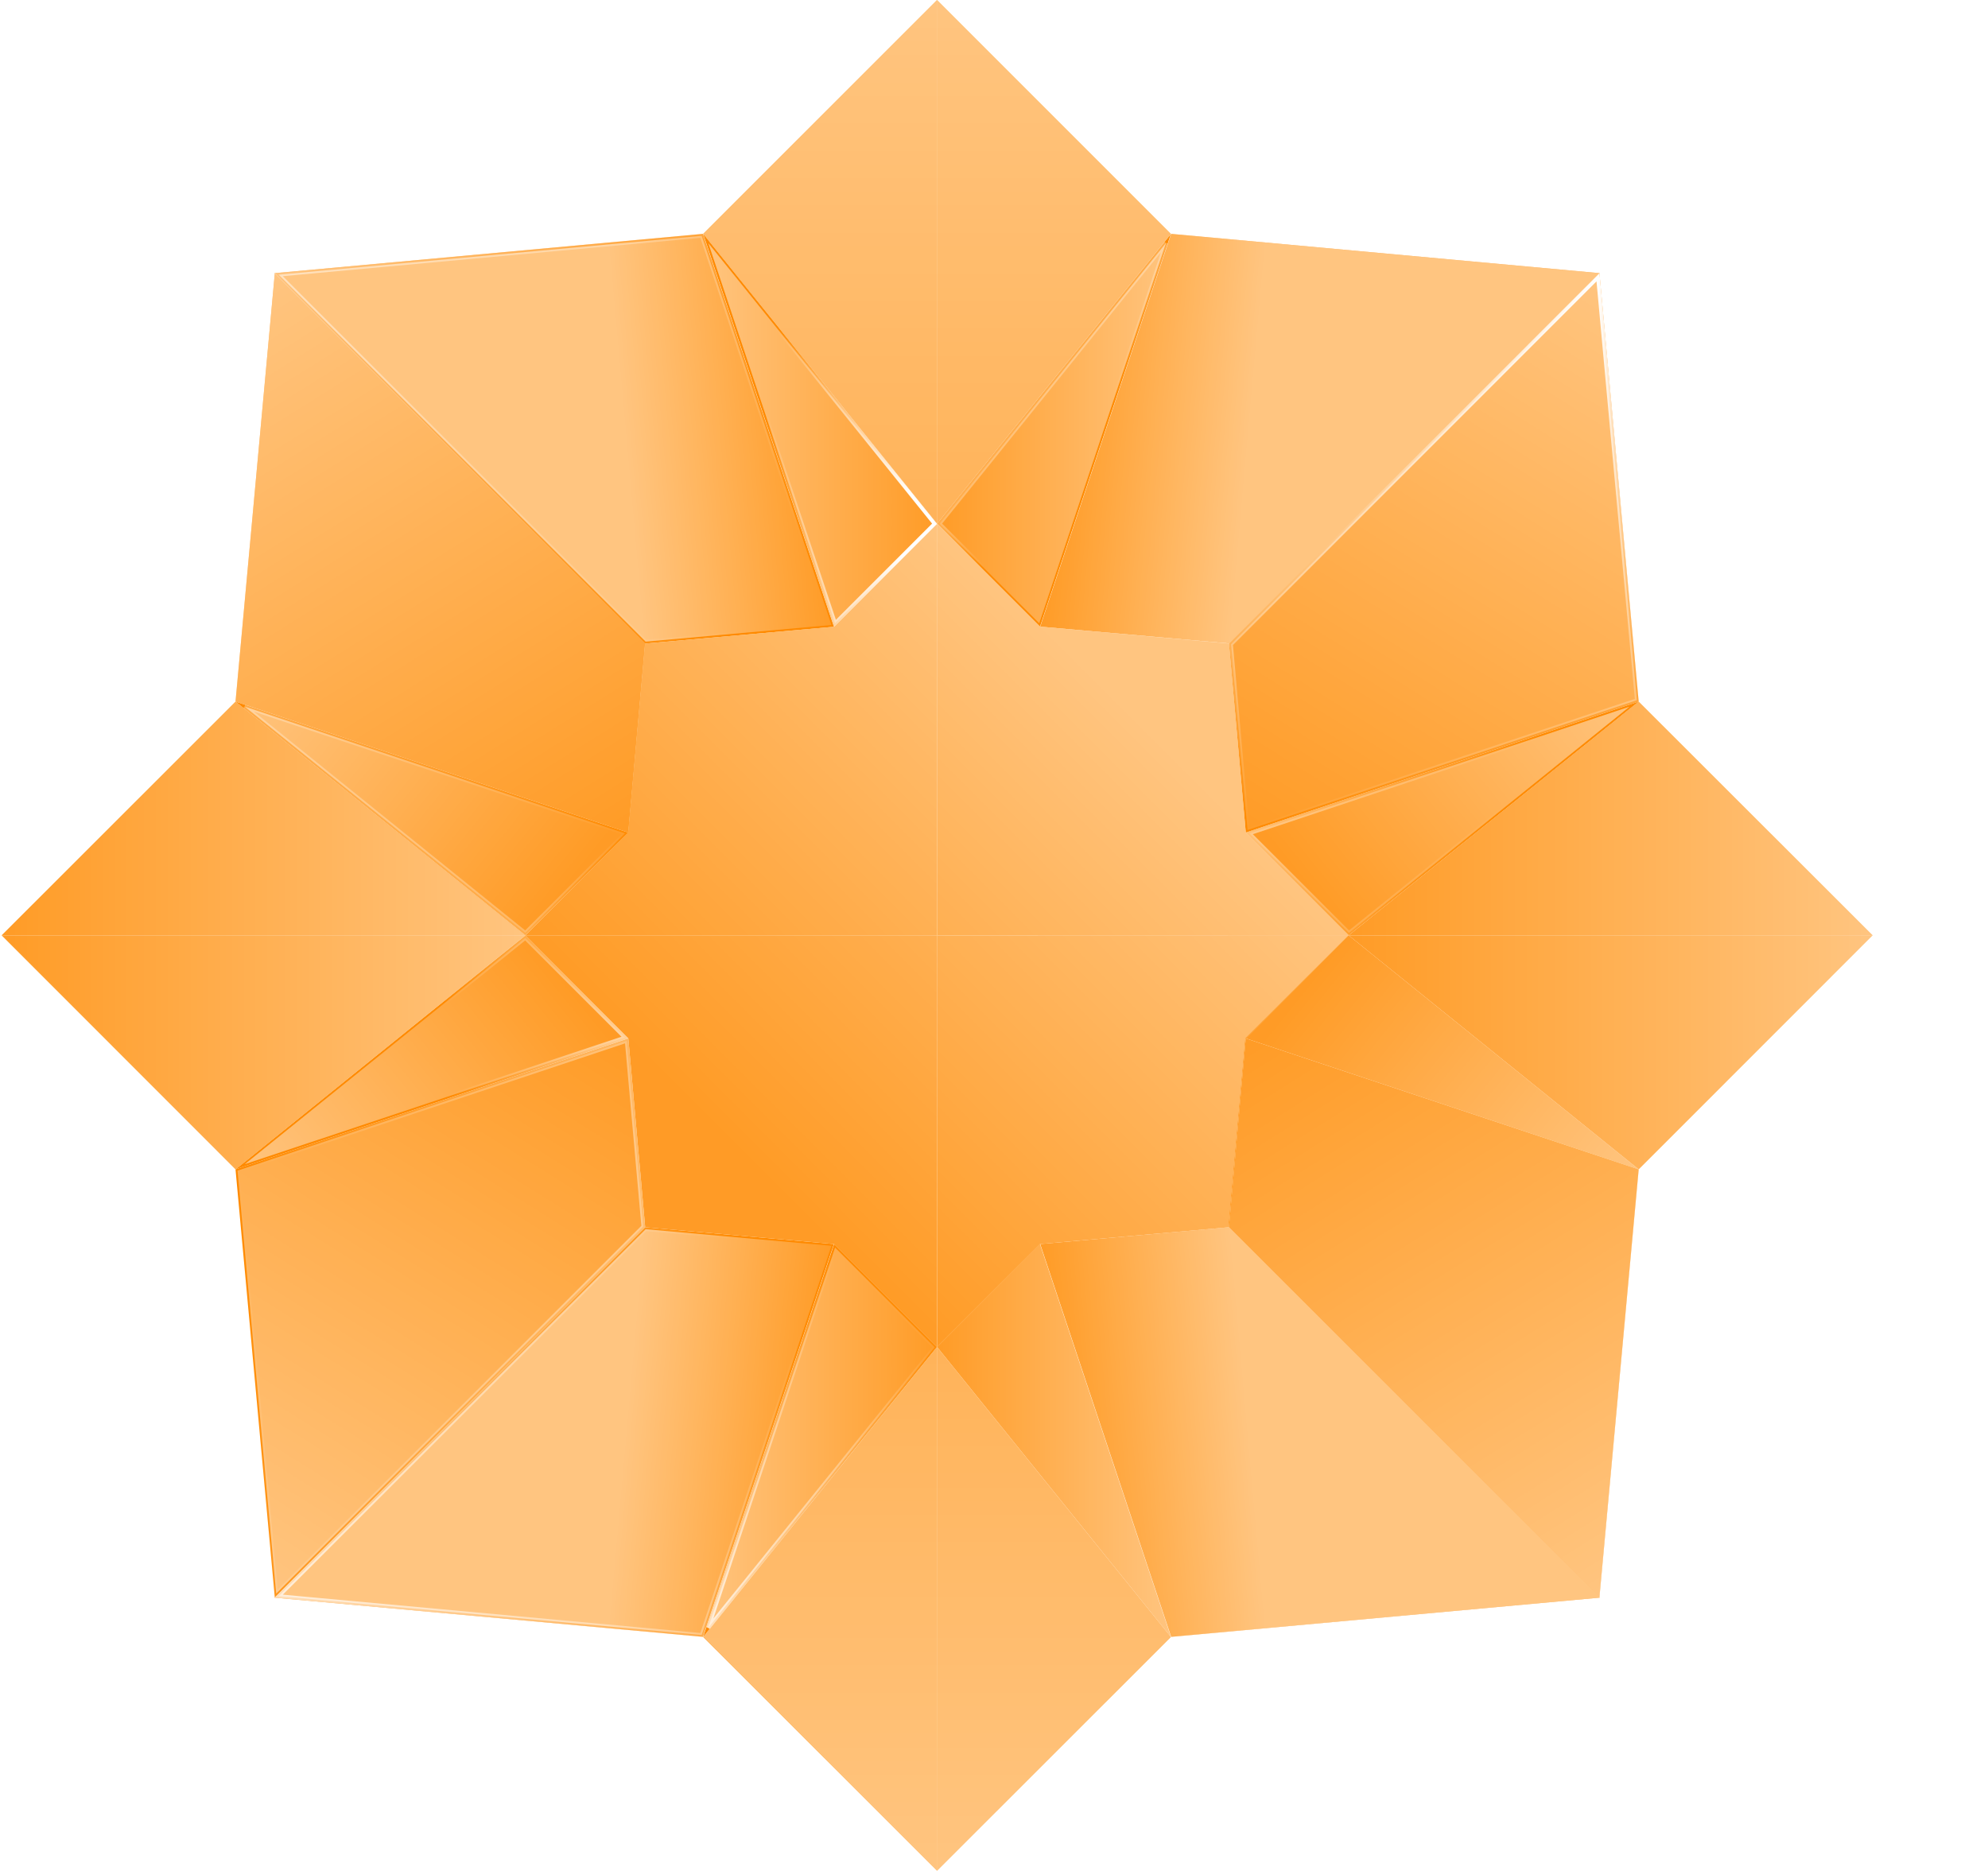
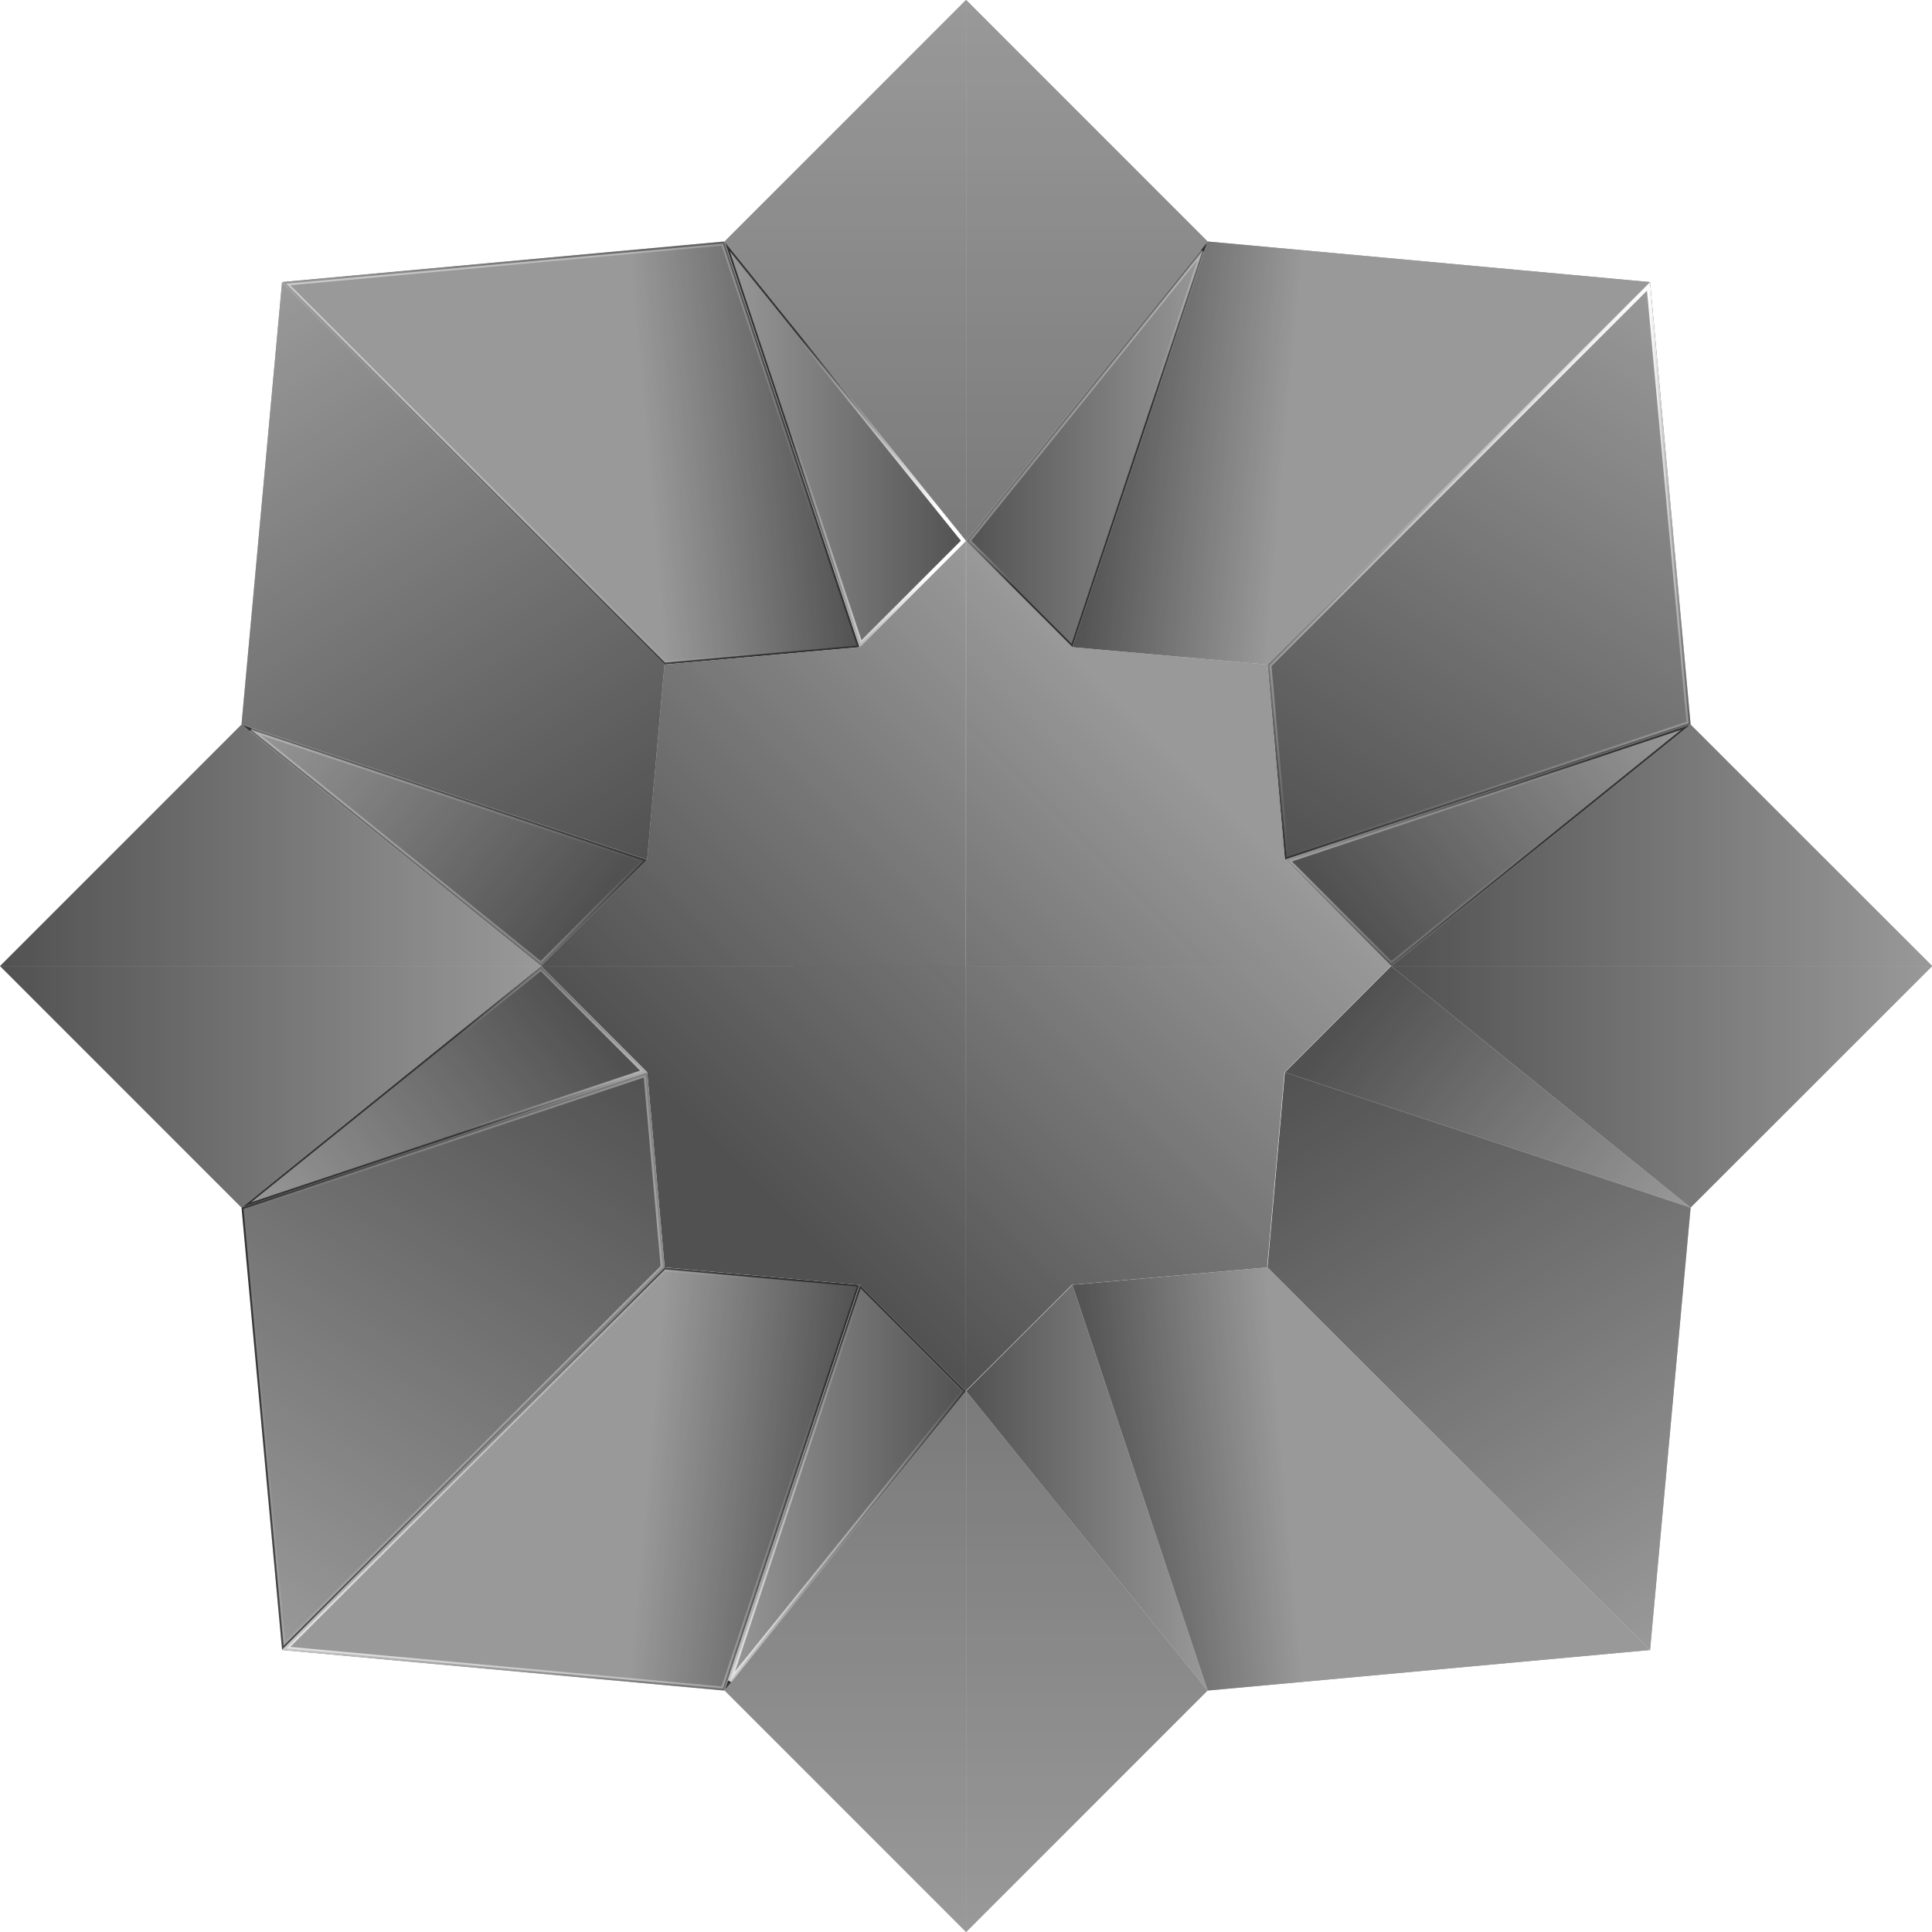
- <svg xmlns="http://www.w3.org/2000/svg" width="17" height="16" viewBox="0 0 17 16" fill="none">
-   <path d="M8.011 8L8.011 4.48L7.131 5.36L5.515 5.504L5.371 7.12L4.492 8L8.011 8Z" fill="#FF8A00" />
-   <path d="M4.493 7.999L5.373 7.12L2.014 6L4.493 7.999Z" fill="#FF8A00" />
-   <path d="M8.013 4.479L8.013 0L6.013 2L8.013 4.479Z" fill="#FF8A00" />
-   <path d="M7.131 5.36L5.515 5.504L2.348 2.336L6.011 2L7.131 5.36Z" fill="#FF8A00" />
-   <path d="M7.133 5.359L8.013 4.479L6.013 2L7.133 5.359Z" fill="#FF8A00" />
-   <path d="M5.517 5.503L5.373 7.12L2.014 6L2.35 2.336L5.517 5.503Z" fill="#FF8A00" />
-   <path d="M0.014 7.999H4.493L2.014 6L0.014 7.999Z" fill="#FF8A00" />
-   <path d="M11.533 7.999L10.653 7.12L14.013 6L11.533 7.999Z" fill="#FF8A00" />
-   <path d="M8.013 4.479L8.013 0L10.013 2L8.013 4.479Z" fill="#FF8A00" />
-   <path d="M8.895 5.359L10.511 5.503L13.679 2.336L10.015 2L8.895 5.359Z" fill="#FF8A00" />
-   <path d="M8.893 5.359L8.013 4.479L10.013 2L8.893 5.359Z" fill="#FF8A00" />
-   <path d="M10.509 5.503L10.653 7.12L14.013 6L13.677 2.336L10.509 5.503Z" fill="#FF8A00" />
-   <path d="M16.013 7.999H11.533L14.013 6L16.013 7.999Z" fill="#FF8A00" />
-   <path d="M8.013 7.999L11.533 7.999L10.653 7.12L10.509 5.503L8.893 5.359L8.013 4.479L8.013 7.999Z" fill="#FF8A00" />
-   <path d="M4.493 7.999L5.373 8.88L2.014 10L4.493 7.999Z" fill="#FF8A00" />
-   <path d="M8.013 11.519L8.013 15.998L6.013 13.999L8.013 11.519Z" fill="#FF8A00" />
-   <path d="M7.131 10.639L5.516 10.495L2.348 13.663L6.011 13.998L7.131 10.639Z" fill="#FF8A00" />
-   <path d="M7.133 10.639L8.013 11.519L6.013 13.999L7.133 10.639Z" fill="#FF8A00" />
-   <path d="M5.517 10.495L5.373 8.88L2.014 10L2.35 13.663L5.517 10.495Z" fill="#FF8A00" />
-   <path d="M0.014 7.999H4.493L2.014 10L0.014 7.999Z" fill="#FF8A00" />
-   <path d="M8.013 7.999L4.493 7.999L5.373 8.88L5.517 10.495L7.133 10.639L8.013 11.519L8.013 7.999Z" fill="#FF8A00" />
-   <path d="M11.533 7.999L10.653 8.88L14.013 10L11.533 7.999Z" fill="#FF8A00" />
-   <path d="M8.013 11.519L8.013 15.998L10.013 13.999L8.013 11.519Z" fill="#FF8A00" />
-   <path d="M8.895 10.639L10.511 10.495L13.679 13.663L10.015 13.998L8.895 10.639Z" fill="#FF8A00" />
-   <path d="M8.893 10.639L8.013 11.519L10.013 13.999L8.893 10.639Z" fill="#FF8A00" />
-   <path d="M10.509 10.495L10.653 8.88L14.013 10L13.677 13.663L10.509 10.495Z" fill="#FF8A00" />
-   <path d="M16.013 7.999H11.533L14.013 10L16.013 7.999Z" fill="#FF8A00" />
-   <path d="M8.011 8L8.013 11.519L8.893 10.639L10.509 10.495L10.653 8.88L11.533 7.999L8.011 8Z" fill="#FF8A00" />
-   <path d="M8.012 8L8.012 4.48L7.132 5.36L5.516 5.504L5.372 7.12L4.492 8L8.012 8Z" fill="url(#paint0_linear_574_16735)" />
-   <path d="M2.093 6.043L4.492 7.978L5.344 7.127L2.093 6.043Z" fill="url(#paint1_linear_574_16735)" stroke="url(#paint2_linear_574_16735)" stroke-width="0.032" />
-   <path d="M8.013 4.479L8.013 -8.74123e-08L6.014 2L8.013 4.479Z" fill="url(#paint3_linear_574_16735)" />
-   <path d="M2.383 2.349L5.521 5.487L7.11 5.345L6 2.017L2.383 2.349Z" fill="url(#paint4_linear_574_16735)" stroke="url(#paint5_linear_574_16735)" stroke-width="0.032" />
-   <path d="M7.992 4.479L6.057 2.079L7.141 5.33L7.992 4.479Z" fill="url(#paint6_linear_574_16735)" stroke="url(#paint7_linear_574_16735)" stroke-width="0.032" />
-   <path d="M5.517 5.504L5.373 7.119L2.014 6L2.35 2.336L5.517 5.504Z" fill="url(#paint8_linear_574_16735)" />
-   <path d="M0.014 8L4.493 8L2.013 6L0.014 8Z" fill="url(#paint9_linear_574_16735)" />
-   <path d="M13.935 6.043L11.535 7.978L10.684 7.127L13.935 6.043Z" fill="url(#paint10_linear_574_16735)" stroke="url(#paint11_linear_574_16735)" stroke-width="0.032" />
-   <path d="M8.014 4.479L8.014 -8.74123e-08L10.014 2L8.014 4.479Z" fill="url(#paint12_linear_574_16735)" />
-   <path d="M8.894 5.36L10.51 5.504L13.678 2.336L10.014 2L8.894 5.36Z" fill="url(#paint13_linear_574_16735)" />
-   <path d="M8.035 4.479L9.97 2.079L8.887 5.33L8.035 4.479Z" fill="url(#paint14_linear_574_16735)" stroke="url(#paint15_linear_574_16735)" stroke-width="0.032" />
-   <path d="M13.665 2.371L13.997 5.988L10.668 7.098L10.527 5.51L13.665 2.371Z" fill="url(#paint16_linear_574_16735)" stroke="url(#paint17_linear_574_16735)" stroke-width="0.032" />
-   <path d="M16.014 8L11.534 8L14.014 6L16.014 8Z" fill="url(#paint18_linear_574_16735)" />
-   <path d="M8.014 7.999L11.533 7.999L10.653 7.119L10.509 5.503L8.894 5.359L8.014 4.479L8.014 7.999Z" fill="url(#paint19_linear_574_16735)" />
-   <path d="M2.093 9.956L4.492 8.021L5.344 8.873L2.093 9.956Z" fill="url(#paint20_linear_574_16735)" stroke="url(#paint21_linear_574_16735)" stroke-width="0.032" />
-   <path d="M8.013 11.519L8.013 15.998L6.014 13.998L8.013 11.519Z" fill="url(#paint22_linear_574_16735)" />
-   <path d="M2.383 13.65L5.521 10.512L7.11 10.654L6 13.982L2.383 13.65Z" fill="url(#paint23_linear_574_16735)" stroke="url(#paint24_linear_574_16735)" stroke-width="0.032" />
-   <path d="M7.992 11.521L6.057 13.92L7.141 10.669L7.992 11.521Z" fill="url(#paint25_linear_574_16735)" stroke="url(#paint26_linear_574_16735)" stroke-width="0.032" />
-   <path d="M2.362 13.628L2.031 10.011L5.359 8.901L5.501 10.489L2.362 13.628Z" fill="url(#paint27_linear_574_16735)" stroke="url(#paint28_linear_574_16735)" stroke-width="0.032" />
-   <path d="M0.014 8L4.493 8L2.013 10L0.014 8Z" fill="url(#paint29_linear_574_16735)" />
-   <path d="M8.014 7.999L4.494 7.999L5.374 8.879L5.518 10.495L7.134 10.639L8.014 11.519L8.014 7.999Z" fill="url(#paint30_linear_574_16735)" />
-   <path d="M11.534 8L10.654 8.88L10.654 8.88L14.014 10L11.534 8Z" fill="url(#paint31_linear_574_16735)" />
-   <path d="M8.014 11.519L8.014 15.998L10.014 13.998L8.014 11.519Z" fill="url(#paint32_linear_574_16735)" />
-   <path d="M8.894 10.639L10.51 10.495L13.678 13.663L10.014 13.999L8.894 10.639Z" fill="url(#paint33_linear_574_16735)" />
-   <path d="M8.894 10.639L8.014 11.519L10.014 13.999L8.894 10.639Z" fill="url(#paint34_linear_574_16735)" />
-   <path d="M10.51 10.495L10.654 8.88L14.014 10L13.678 13.663L10.51 10.495Z" fill="url(#paint35_linear_574_16735)" />
-   <path d="M16.014 8L11.534 8L14.014 10L16.014 8Z" fill="url(#paint36_linear_574_16735)" />
-   <path d="M8.011 8L8.011 11.519L8.891 10.639L10.506 10.495L10.65 8.879L11.53 8L8.011 8Z" fill="url(#paint37_linear_574_16735)" />
+ <svg xmlns="http://www.w3.org/2000/svg" width="30" height="30" viewBox="0 0 30 30" fill="none">
+   <path d="M14.997 15.001L14.997 8.401L13.347 10.051L10.317 10.321L10.047 13.351L8.397 15.001L14.997 15.001Z" fill="#333333" />
+   <path d="M8.4 15.001L10.05 13.351L3.75 11.251L8.4 15.001Z" fill="#333333" />
+   <path d="M15.001 8.4L15.001 0L11.251 3.75L15.001 8.4Z" fill="#333333" />
+   <path d="M13.346 10.05L10.316 10.32L4.376 4.38L11.246 3.75L13.346 10.05Z" fill="#333333" />
+   <path d="M13.351 10.05L15.001 8.4L11.251 3.75L13.351 10.05Z" fill="#333333" />
+   <path d="M10.32 10.32L10.05 13.35L3.75 11.25L4.38 4.38L10.32 10.32Z" fill="#333333" />
+   <path d="M0 15.001L8.4 15.001L3.75 11.251L0 15.001Z" fill="#333333" />
+   <path d="M21.602 15.001L19.952 13.351L26.252 11.251L21.602 15.001Z" fill="#333333" />
+   <path d="M15.002 8.4L15.002 0L18.752 3.75L15.002 8.4Z" fill="#333333" />
+   <path d="M16.652 10.05L19.682 10.32L25.622 4.38L18.752 3.75L16.652 10.05Z" fill="#333333" />
+   <path d="M16.652 10.05L15.002 8.4L18.752 3.75L16.652 10.05Z" fill="#333333" />
+   <path d="M19.682 10.32L19.952 13.35L26.252 11.251L25.622 4.38L19.682 10.32Z" fill="#333333" />
+   <path d="M30.003 15.001L21.602 15.001L26.252 11.251L30.003 15.001Z" fill="#333333" />
+   <path d="M15.001 15H21.601L19.951 13.35L19.681 10.32L16.651 10.05L15.002 8.4L15.001 15Z" fill="#333333" />
+   <path d="M8.4 15.001L10.05 16.651L3.75 18.751L8.4 15.001Z" fill="#333333" />
+   <path d="M15.001 21.599L15.001 29.999L11.251 26.249L15.001 21.599Z" fill="#333333" />
+   <path d="M13.346 19.951L10.316 19.681L4.376 25.621L11.246 26.251L13.346 19.951Z" fill="#333333" />
+   <path d="M13.351 19.951L15.001 21.601L11.251 26.251L13.351 19.951Z" fill="#333333" />
+   <path d="M10.32 19.681L10.05 16.651L3.75 18.751L4.38 25.621L10.32 19.681Z" fill="#333333" />
+   <path d="M0 15.001L8.4 15.001L3.75 18.751L0 15.001Z" fill="#333333" />
+   <path d="M15.001 15L8.401 15.001L10.051 16.65L10.321 19.68L13.351 19.951L15.001 21.601L15.001 15Z" fill="#333333" />
+   <path d="M21.602 15.001L19.952 16.651L26.252 18.751L21.602 15.001Z" fill="#333333" />
+   <path d="M15.002 21.599L15.002 29.999L18.752 26.249L15.002 21.599Z" fill="#333333" />
+   <path d="M16.652 19.951L19.682 19.681L25.622 25.621L18.752 26.251L16.652 19.951Z" fill="#333333" />
+   <path d="M16.652 19.951L15.002 21.601L18.752 26.251L16.652 19.951Z" fill="#333333" />
+   <path d="M19.682 19.681L19.952 16.651L26.252 18.751L25.622 25.621L19.682 19.681Z" fill="#333333" />
+   <path d="M30.003 15.001L21.602 15.001L26.252 18.751L30.003 15.001Z" fill="#333333" />
+   <path d="M14.995 15.001L14.995 21.6L16.645 19.95L19.675 19.68L19.945 16.651L21.595 15.001L14.995 15.001Z" fill="#333333" />
+   <path d="M14.997 15.001L14.997 8.401L13.347 10.051L10.317 10.321L10.047 13.351L8.397 15.001L14.997 15.001Z" fill="url(#paint0_linear_727_8539)" />
+   <path d="M3.898 11.332L8.398 14.961L9.995 13.364L3.898 11.332Z" fill="url(#paint1_linear_727_8539)" stroke="url(#paint2_linear_727_8539)" stroke-width="0.06" />
+   <path d="M15.001 8.4L15.001 -1.63914e-07L11.251 3.75L15.001 8.4Z" fill="url(#paint3_linear_727_8539)" />
+   <path d="M4.442 4.405L10.327 10.289L13.305 10.024L11.225 3.783L4.442 4.405Z" fill="url(#paint4_linear_727_8539)" stroke="url(#paint5_linear_727_8539)" stroke-width="0.06" />
+   <path d="M14.961 8.398L11.332 3.899L13.364 9.995L14.961 8.398Z" fill="url(#paint6_linear_727_8539)" stroke="url(#paint7_linear_727_8539)" stroke-width="0.06" />
+   <path d="M10.32 10.32L10.05 13.35L3.75 11.25L4.38 4.38L10.32 10.32Z" fill="url(#paint8_linear_727_8539)" />
+   <path d="M1.63914e-07 15.001L8.4 15.001L3.75 11.251L1.63914e-07 15.001Z" fill="url(#paint9_linear_727_8539)" />
+   <path d="M26.104 11.332L21.604 14.961L20.007 13.364L26.104 11.332Z" fill="url(#paint10_linear_727_8539)" stroke="url(#paint11_linear_727_8539)" stroke-width="0.06" />
+   <path d="M15.002 8.4L15.002 -1.63914e-07L18.752 3.75L15.002 8.4Z" fill="url(#paint12_linear_727_8539)" />
+   <path d="M16.652 10.05L19.682 10.32L25.622 4.38L18.752 3.75L16.652 10.05Z" fill="url(#paint13_linear_727_8539)" />
+   <path d="M15.042 8.398L18.671 3.899L16.639 9.995L15.042 8.398Z" fill="url(#paint14_linear_727_8539)" stroke="url(#paint15_linear_727_8539)" stroke-width="0.06" />
+   <path d="M25.598 4.447L26.22 11.229L19.979 13.309L19.713 10.332L25.598 4.447Z" fill="url(#paint16_linear_727_8539)" stroke="url(#paint17_linear_727_8539)" stroke-width="0.06" />
+   <path d="M30.003 15.001L21.603 15.001L26.253 11.251L30.003 15.001Z" fill="url(#paint18_linear_727_8539)" />
+   <path d="M15.001 15L21.601 15L19.951 13.35L19.681 10.32L16.651 10.05L15.001 8.4L15.001 15Z" fill="url(#paint19_linear_727_8539)" />
+   <path d="M3.898 18.67L8.398 15.041L9.995 16.638L3.898 18.67Z" fill="url(#paint20_linear_727_8539)" stroke="url(#paint21_linear_727_8539)" stroke-width="0.06" />
+   <path d="M15.001 21.599L15.001 29.999L11.251 26.249L15.001 21.599Z" fill="url(#paint22_linear_727_8539)" />
+   <path d="M4.442 25.597L10.327 19.712L13.305 19.977L11.225 26.219L4.442 25.597Z" fill="url(#paint23_linear_727_8539)" stroke="url(#paint24_linear_727_8539)" stroke-width="0.06" />
+   <path d="M14.961 21.603L11.332 26.102L13.364 20.006L14.961 21.603Z" fill="url(#paint25_linear_727_8539)" stroke="url(#paint26_linear_727_8539)" stroke-width="0.06" />
+   <path d="M4.404 25.554L3.782 18.772L10.023 16.692L10.289 19.67L4.404 25.554Z" fill="url(#paint27_linear_727_8539)" stroke="url(#paint28_linear_727_8539)" stroke-width="0.06" />
+   <path d="M1.63914e-07 15.001L8.4 15.001L3.75 18.751L1.63914e-07 15.001Z" fill="url(#paint29_linear_727_8539)" />
+   <path d="M15.001 15.001L8.401 15.001L10.051 16.651L10.321 19.68L13.351 19.95L15.001 21.6L15.001 15.001Z" fill="url(#paint30_linear_727_8539)" />
+   <path d="M21.602 15.001L19.952 16.651L19.952 16.651L26.252 18.751L21.602 15.001Z" fill="url(#paint31_linear_727_8539)" />
+   <path d="M15.002 21.599L15.002 29.999L18.752 26.249L15.002 21.599Z" fill="url(#paint32_linear_727_8539)" />
+   <path d="M16.652 19.951L19.682 19.681L25.622 25.621L18.752 26.251L16.652 19.951Z" fill="url(#paint33_linear_727_8539)" />
+   <path d="M16.652 19.951L15.002 21.601L18.752 26.251L16.652 19.951Z" fill="url(#paint34_linear_727_8539)" />
+   <path d="M19.682 19.681L19.952 16.651L26.252 18.751L25.622 25.621L19.682 19.681Z" fill="url(#paint35_linear_727_8539)" />
+   <path d="M30.003 15.001L21.603 15.001L26.253 18.751L30.003 15.001Z" fill="url(#paint36_linear_727_8539)" />
+   <path d="M14.996 15.001L14.996 21.6L16.646 19.95L19.676 19.68L19.946 16.651L21.596 15.001L14.996 15.001Z" fill="url(#paint37_linear_727_8539)" />
  <defs>
-     <linearGradient id="paint0_linear_574_16735" x1="8.012" y1="4.48" x2="4.492" y2="8" gradientUnits="userSpaceOnUse">
-       <stop stop-color="white" stop-opacity="0.5" />
-       <stop offset="1" stop-color="white" stop-opacity="0.15" />
-     </linearGradient>
-     <linearGradient id="paint1_linear_574_16735" x1="2.014" y1="6" x2="4.493" y2="8" gradientUnits="userSpaceOnUse">
-       <stop stop-color="white" stop-opacity="0.5" />
-       <stop offset="1" stop-color="white" stop-opacity="0.15" />
-     </linearGradient>
-     <linearGradient id="paint2_linear_574_16735" x1="2.222" y1="10.351" x2="5.053" y2="6.784" gradientUnits="userSpaceOnUse">
-       <stop stop-color="white" />
-       <stop offset="1" stop-color="white" stop-opacity="0" />
-     </linearGradient>
-     <linearGradient id="paint3_linear_574_16735" x1="8.013" y1="-8.74123e-08" x2="8.013" y2="4.479" gradientUnits="userSpaceOnUse">
+     <linearGradient id="paint0_linear_727_8539" x1="14.997" y1="8.401" x2="8.397" y2="15.001" gradientUnits="userSpaceOnUse">
+       <stop stop-color="white" stop-opacity="0.5" />
+       <stop offset="1" stop-color="white" stop-opacity="0.15" />
+     </linearGradient>
+     <linearGradient id="paint1_linear_727_8539" x1="3.75" y1="11.251" x2="8.4" y2="15.001" gradientUnits="userSpaceOnUse">
+       <stop stop-color="white" stop-opacity="0.5" />
+       <stop offset="1" stop-color="white" stop-opacity="0.15" />
+     </linearGradient>
+     <linearGradient id="paint2_linear_727_8539" x1="4.14" y1="19.411" x2="9.45" y2="12.721" gradientUnits="userSpaceOnUse">
+       <stop stop-color="white" />
+       <stop offset="1" stop-color="white" stop-opacity="0" />
+     </linearGradient>
+     <linearGradient id="paint3_linear_727_8539" x1="15.001" y1="-1.63914e-07" x2="15.001" y2="8.4" gradientUnits="userSpaceOnUse">
      <stop stop-color="white" stop-opacity="0.5" />
      <stop offset="1" stop-color="white" stop-opacity="0.35" />
    </linearGradient>
-     <linearGradient id="paint4_linear_574_16735" x1="5.515" y1="5.504" x2="7.131" y2="5.36" gradientUnits="userSpaceOnUse">
-       <stop stop-color="white" stop-opacity="0.5" />
-       <stop offset="1" stop-color="white" stop-opacity="0.15" />
-     </linearGradient>
-     <linearGradient id="paint5_linear_574_16735" x1="-1.796" y1="-0.832" x2="6.555" y2="5.136" gradientUnits="userSpaceOnUse">
-       <stop stop-color="white" />
-       <stop offset="1" stop-color="white" stop-opacity="0" />
-     </linearGradient>
-     <linearGradient id="paint6_linear_574_16735" x1="6.014" y1="3.68" x2="8.013" y2="3.68" gradientUnits="userSpaceOnUse">
-       <stop stop-color="white" stop-opacity="0.5" />
-       <stop offset="1" stop-color="white" stop-opacity="0.15" />
-     </linearGradient>
-     <linearGradient id="paint7_linear_574_16735" x1="7.773" y1="4.384" x2="6.446" y2="4.192" gradientUnits="userSpaceOnUse">
-       <stop stop-color="white" />
-       <stop offset="1" stop-color="white" stop-opacity="0" />
-     </linearGradient>
-     <linearGradient id="paint8_linear_574_16735" x1="2.382" y1="2.336" x2="5.373" y2="7.119" gradientUnits="userSpaceOnUse">
-       <stop stop-color="white" stop-opacity="0.5" />
-       <stop offset="1" stop-color="white" stop-opacity="0.15" />
-     </linearGradient>
-     <linearGradient id="paint9_linear_574_16735" x1="4.493" y1="8" x2="0.014" y2="8" gradientUnits="userSpaceOnUse">
-       <stop stop-color="white" stop-opacity="0.5" />
-       <stop offset="1" stop-color="white" stop-opacity="0.15" />
-     </linearGradient>
-     <linearGradient id="paint10_linear_574_16735" x1="14.014" y1="6" x2="11.534" y2="8" gradientUnits="userSpaceOnUse">
-       <stop stop-color="white" stop-opacity="0.5" />
-       <stop offset="1" stop-color="white" stop-opacity="0.15" />
-     </linearGradient>
-     <linearGradient id="paint11_linear_574_16735" x1="9.646" y1="4.24" x2="13.294" y2="6.096" gradientUnits="userSpaceOnUse">
-       <stop stop-color="white" />
-       <stop offset="1" stop-color="white" stop-opacity="0" />
-     </linearGradient>
-     <linearGradient id="paint12_linear_574_16735" x1="8.014" y1="-8.74123e-08" x2="8.014" y2="4.479" gradientUnits="userSpaceOnUse">
+     <linearGradient id="paint4_linear_727_8539" x1="10.316" y1="10.32" x2="13.346" y2="10.05" gradientUnits="userSpaceOnUse">
+       <stop stop-color="white" stop-opacity="0.5" />
+       <stop offset="1" stop-color="white" stop-opacity="0.15" />
+     </linearGradient>
+     <linearGradient id="paint5_linear_727_8539" x1="-3.394" y1="-1.559" x2="12.266" y2="9.63" gradientUnits="userSpaceOnUse">
+       <stop stop-color="white" />
+       <stop offset="1" stop-color="white" stop-opacity="0" />
+     </linearGradient>
+     <linearGradient id="paint6_linear_727_8539" x1="11.251" y1="6.9" x2="15.001" y2="6.9" gradientUnits="userSpaceOnUse">
+       <stop stop-color="white" stop-opacity="0.5" />
+       <stop offset="1" stop-color="white" stop-opacity="0.15" />
+     </linearGradient>
+     <linearGradient id="paint7_linear_727_8539" x1="14.551" y1="8.22" x2="12.061" y2="7.86" gradientUnits="userSpaceOnUse">
+       <stop stop-color="white" />
+       <stop offset="1" stop-color="white" stop-opacity="0" />
+     </linearGradient>
+     <linearGradient id="paint8_linear_727_8539" x1="4.44" y1="4.38" x2="10.05" y2="13.35" gradientUnits="userSpaceOnUse">
+       <stop stop-color="white" stop-opacity="0.5" />
+       <stop offset="1" stop-color="white" stop-opacity="0.15" />
+     </linearGradient>
+     <linearGradient id="paint9_linear_727_8539" x1="8.4" y1="15.001" x2="5.54669e-08" y2="15.001" gradientUnits="userSpaceOnUse">
+       <stop stop-color="white" stop-opacity="0.5" />
+       <stop offset="1" stop-color="white" stop-opacity="0.15" />
+     </linearGradient>
+     <linearGradient id="paint10_linear_727_8539" x1="26.252" y1="11.251" x2="21.602" y2="15.001" gradientUnits="userSpaceOnUse">
+       <stop stop-color="white" stop-opacity="0.5" />
+       <stop offset="1" stop-color="white" stop-opacity="0.15" />
+     </linearGradient>
+     <linearGradient id="paint11_linear_727_8539" x1="18.062" y1="7.951" x2="24.902" y2="11.431" gradientUnits="userSpaceOnUse">
+       <stop stop-color="white" />
+       <stop offset="1" stop-color="white" stop-opacity="0" />
+     </linearGradient>
+     <linearGradient id="paint12_linear_727_8539" x1="15.002" y1="-1.63914e-07" x2="15.002" y2="8.4" gradientUnits="userSpaceOnUse">
      <stop stop-color="white" stop-opacity="0.5" />
      <stop offset="1" stop-color="white" stop-opacity="0.35" />
    </linearGradient>
-     <linearGradient id="paint13_linear_574_16735" x1="10.51" y1="5.504" x2="8.894" y2="5.36" gradientUnits="userSpaceOnUse">
-       <stop stop-color="white" stop-opacity="0.5" />
-       <stop offset="1" stop-color="white" stop-opacity="0.15" />
-     </linearGradient>
-     <linearGradient id="paint14_linear_574_16735" x1="10.014" y1="3.68" x2="8.014" y2="3.68" gradientUnits="userSpaceOnUse">
-       <stop stop-color="white" stop-opacity="0.5" />
-       <stop offset="1" stop-color="white" stop-opacity="0.15" />
-     </linearGradient>
-     <linearGradient id="paint15_linear_574_16735" x1="8.11" y1="2.432" x2="9.47" y2="3.488" gradientUnits="userSpaceOnUse">
-       <stop stop-color="white" />
-       <stop offset="1" stop-color="white" stop-opacity="0" />
-     </linearGradient>
-     <linearGradient id="paint16_linear_574_16735" x1="13.646" y1="2.336" x2="10.654" y2="7.119" gradientUnits="userSpaceOnUse">
-       <stop stop-color="white" stop-opacity="0.5" />
-       <stop offset="1" stop-color="white" stop-opacity="0.15" />
-     </linearGradient>
-     <linearGradient id="paint17_linear_574_16735" x1="12.262" y1="2.336" x2="12.262" y2="7.119" gradientUnits="userSpaceOnUse">
-       <stop stop-color="white" />
-       <stop offset="1" stop-color="white" stop-opacity="0" />
-     </linearGradient>
-     <linearGradient id="paint18_linear_574_16735" x1="16.014" y1="8" x2="11.534" y2="8" gradientUnits="userSpaceOnUse">
-       <stop stop-color="white" stop-opacity="0.5" />
-       <stop offset="1" stop-color="white" stop-opacity="0.15" />
-     </linearGradient>
-     <linearGradient id="paint19_linear_574_16735" x1="9.773" y1="6.239" x2="8.014" y2="7.999" gradientUnits="userSpaceOnUse">
+     <linearGradient id="paint13_linear_727_8539" x1="19.682" y1="10.32" x2="16.652" y2="10.05" gradientUnits="userSpaceOnUse">
+       <stop stop-color="white" stop-opacity="0.5" />
+       <stop offset="1" stop-color="white" stop-opacity="0.15" />
+     </linearGradient>
+     <linearGradient id="paint14_linear_727_8539" x1="18.752" y1="6.9" x2="15.002" y2="6.9" gradientUnits="userSpaceOnUse">
+       <stop stop-color="white" stop-opacity="0.5" />
+       <stop offset="1" stop-color="white" stop-opacity="0.15" />
+     </linearGradient>
+     <linearGradient id="paint15_linear_727_8539" x1="15.182" y1="4.56" x2="17.732" y2="6.54" gradientUnits="userSpaceOnUse">
+       <stop stop-color="white" />
+       <stop offset="1" stop-color="white" stop-opacity="0" />
+     </linearGradient>
+     <linearGradient id="paint16_linear_727_8539" x1="25.562" y1="4.38" x2="19.952" y2="13.35" gradientUnits="userSpaceOnUse">
+       <stop stop-color="white" stop-opacity="0.5" />
+       <stop offset="1" stop-color="white" stop-opacity="0.15" />
+     </linearGradient>
+     <linearGradient id="paint17_linear_727_8539" x1="22.967" y1="4.38" x2="22.967" y2="13.35" gradientUnits="userSpaceOnUse">
+       <stop stop-color="white" />
+       <stop offset="1" stop-color="white" stop-opacity="0" />
+     </linearGradient>
+     <linearGradient id="paint18_linear_727_8539" x1="30.003" y1="15.001" x2="21.603" y2="15.001" gradientUnits="userSpaceOnUse">
+       <stop stop-color="white" stop-opacity="0.5" />
+       <stop offset="1" stop-color="white" stop-opacity="0.15" />
+     </linearGradient>
+     <linearGradient id="paint19_linear_727_8539" x1="18.301" y1="11.7" x2="15.001" y2="15" gradientUnits="userSpaceOnUse">
      <stop stop-color="white" stop-opacity="0.5" />
      <stop offset="1" stop-color="white" stop-opacity="0.32" />
    </linearGradient>
-     <linearGradient id="paint20_linear_574_16735" x1="2.014" y1="10" x2="4.493" y2="8" gradientUnits="userSpaceOnUse">
-       <stop stop-color="white" stop-opacity="0.5" />
-       <stop offset="1" stop-color="white" stop-opacity="0.15" />
-     </linearGradient>
-     <linearGradient id="paint21_linear_574_16735" x1="6.429" y1="8" x2="3.773" y2="8.128" gradientUnits="userSpaceOnUse">
-       <stop stop-color="white" />
-       <stop offset="1" stop-color="white" stop-opacity="0" />
-     </linearGradient>
-     <linearGradient id="paint22_linear_574_16735" x1="7.014" y1="11.519" x2="7.014" y2="15.998" gradientUnits="userSpaceOnUse">
+     <linearGradient id="paint20_linear_727_8539" x1="3.75" y1="18.751" x2="8.4" y2="15.001" gradientUnits="userSpaceOnUse">
+       <stop stop-color="white" stop-opacity="0.5" />
+       <stop offset="1" stop-color="white" stop-opacity="0.15" />
+     </linearGradient>
+     <linearGradient id="paint21_linear_727_8539" x1="12.03" y1="15.001" x2="7.05" y2="15.241" gradientUnits="userSpaceOnUse">
+       <stop stop-color="white" />
+       <stop offset="1" stop-color="white" stop-opacity="0" />
+     </linearGradient>
+     <linearGradient id="paint22_linear_727_8539" x1="13.126" y1="21.599" x2="13.126" y2="29.999" gradientUnits="userSpaceOnUse">
      <stop stop-color="white" stop-opacity="0.35" />
      <stop offset="1" stop-color="white" stop-opacity="0.5" />
    </linearGradient>
-     <linearGradient id="paint23_linear_574_16735" x1="5.515" y1="10.495" x2="7.131" y2="10.639" gradientUnits="userSpaceOnUse">
-       <stop stop-color="white" stop-opacity="0.5" />
-       <stop offset="1" stop-color="white" stop-opacity="0.15" />
-     </linearGradient>
-     <linearGradient id="paint24_linear_574_16735" x1="0.556" y1="14.383" x2="6.587" y2="10.927" gradientUnits="userSpaceOnUse">
-       <stop stop-color="white" />
-       <stop offset="1" stop-color="white" stop-opacity="0" />
-     </linearGradient>
-     <linearGradient id="paint25_linear_574_16735" x1="6.014" y1="12.319" x2="8.013" y2="12.319" gradientUnits="userSpaceOnUse">
-       <stop stop-color="white" stop-opacity="0.5" />
-       <stop offset="1" stop-color="white" stop-opacity="0.15" />
-     </linearGradient>
-     <linearGradient id="paint26_linear_574_16735" x1="5.358" y1="14.863" x2="8.013" y2="11.343" gradientUnits="userSpaceOnUse">
-       <stop stop-color="white" />
-       <stop offset="1" stop-color="white" stop-opacity="0" />
-     </linearGradient>
-     <linearGradient id="paint27_linear_574_16735" x1="2.382" y1="13.663" x2="5.373" y2="8.88" gradientUnits="userSpaceOnUse">
-       <stop stop-color="white" stop-opacity="0.5" />
-       <stop offset="1" stop-color="white" stop-opacity="0.15" />
-     </linearGradient>
-     <linearGradient id="paint28_linear_574_16735" x1="10.253" y1="10.031" x2="2.238" y2="8.752" gradientUnits="userSpaceOnUse">
-       <stop stop-color="white" />
-       <stop offset="1" stop-color="white" stop-opacity="0" />
-     </linearGradient>
-     <linearGradient id="paint29_linear_574_16735" x1="4.493" y1="8" x2="0.014" y2="8" gradientUnits="userSpaceOnUse">
-       <stop stop-color="white" stop-opacity="0.5" />
-       <stop offset="1" stop-color="white" stop-opacity="0.15" />
-     </linearGradient>
-     <linearGradient id="paint30_linear_574_16735" x1="8.014" y1="7.999" x2="6.254" y2="9.759" gradientUnits="userSpaceOnUse">
+     <linearGradient id="paint23_linear_727_8539" x1="10.316" y1="19.681" x2="13.346" y2="19.951" gradientUnits="userSpaceOnUse">
+       <stop stop-color="white" stop-opacity="0.5" />
+       <stop offset="1" stop-color="white" stop-opacity="0.15" />
+     </linearGradient>
+     <linearGradient id="paint24_linear_727_8539" x1="1.016" y1="26.971" x2="12.326" y2="20.491" gradientUnits="userSpaceOnUse">
+       <stop stop-color="white" />
+       <stop offset="1" stop-color="white" stop-opacity="0" />
+     </linearGradient>
+     <linearGradient id="paint25_linear_727_8539" x1="11.251" y1="23.101" x2="15.001" y2="23.101" gradientUnits="userSpaceOnUse">
+       <stop stop-color="white" stop-opacity="0.5" />
+       <stop offset="1" stop-color="white" stop-opacity="0.15" />
+     </linearGradient>
+     <linearGradient id="paint26_linear_727_8539" x1="10.021" y1="27.871" x2="15.001" y2="21.271" gradientUnits="userSpaceOnUse">
+       <stop stop-color="white" />
+       <stop offset="1" stop-color="white" stop-opacity="0" />
+     </linearGradient>
+     <linearGradient id="paint27_linear_727_8539" x1="4.44" y1="25.621" x2="10.05" y2="16.651" gradientUnits="userSpaceOnUse">
+       <stop stop-color="white" stop-opacity="0.5" />
+       <stop offset="1" stop-color="white" stop-opacity="0.15" />
+     </linearGradient>
+     <linearGradient id="paint28_linear_727_8539" x1="19.2" y1="18.811" x2="4.17" y2="16.411" gradientUnits="userSpaceOnUse">
+       <stop stop-color="white" />
+       <stop offset="1" stop-color="white" stop-opacity="0" />
+     </linearGradient>
+     <linearGradient id="paint29_linear_727_8539" x1="8.4" y1="15.001" x2="-1.9764e-08" y2="15.001" gradientUnits="userSpaceOnUse">
+       <stop stop-color="white" stop-opacity="0.5" />
+       <stop offset="1" stop-color="white" stop-opacity="0.15" />
+     </linearGradient>
+     <linearGradient id="paint30_linear_727_8539" x1="15.001" y1="15.001" x2="11.701" y2="18.3" gradientUnits="userSpaceOnUse">
      <stop stop-color="white" stop-opacity="0.32" />
      <stop offset="1" stop-color="white" stop-opacity="0.15" />
    </linearGradient>
-     <linearGradient id="paint31_linear_574_16735" x1="14.014" y1="10" x2="11.534" y2="8" gradientUnits="userSpaceOnUse">
-       <stop stop-color="white" stop-opacity="0.5" />
-       <stop offset="1" stop-color="white" stop-opacity="0.15" />
-     </linearGradient>
-     <linearGradient id="paint32_linear_574_16735" x1="9.014" y1="11.519" x2="9.014" y2="15.998" gradientUnits="userSpaceOnUse">
+     <linearGradient id="paint31_linear_727_8539" x1="26.252" y1="18.751" x2="21.602" y2="15.001" gradientUnits="userSpaceOnUse">
+       <stop stop-color="white" stop-opacity="0.5" />
+       <stop offset="1" stop-color="white" stop-opacity="0.15" />
+     </linearGradient>
+     <linearGradient id="paint32_linear_727_8539" x1="16.877" y1="21.599" x2="16.877" y2="29.999" gradientUnits="userSpaceOnUse">
      <stop stop-color="white" stop-opacity="0.35" />
      <stop offset="1" stop-color="white" stop-opacity="0.5" />
    </linearGradient>
-     <linearGradient id="paint33_linear_574_16735" x1="10.51" y1="10.495" x2="8.894" y2="10.639" gradientUnits="userSpaceOnUse">
-       <stop stop-color="white" stop-opacity="0.5" />
-       <stop offset="1" stop-color="white" stop-opacity="0.15" />
-     </linearGradient>
-     <linearGradient id="paint34_linear_574_16735" x1="10.014" y1="12.319" x2="8.014" y2="12.319" gradientUnits="userSpaceOnUse">
-       <stop stop-color="white" stop-opacity="0.5" />
-       <stop offset="1" stop-color="white" stop-opacity="0.15" />
-     </linearGradient>
-     <linearGradient id="paint35_linear_574_16735" x1="13.646" y1="13.663" x2="10.654" y2="8.88" gradientUnits="userSpaceOnUse">
-       <stop stop-color="white" stop-opacity="0.5" />
-       <stop offset="1" stop-color="white" stop-opacity="0.15" />
-     </linearGradient>
-     <linearGradient id="paint36_linear_574_16735" x1="16.014" y1="8" x2="11.534" y2="8" gradientUnits="userSpaceOnUse">
-       <stop stop-color="white" stop-opacity="0.5" />
-       <stop offset="1" stop-color="white" stop-opacity="0.15" />
-     </linearGradient>
-     <linearGradient id="paint37_linear_574_16735" x1="11.53" y1="8" x2="8.011" y2="11.519" gradientUnits="userSpaceOnUse">
+     <linearGradient id="paint33_linear_727_8539" x1="19.682" y1="19.681" x2="16.652" y2="19.951" gradientUnits="userSpaceOnUse">
+       <stop stop-color="white" stop-opacity="0.5" />
+       <stop offset="1" stop-color="white" stop-opacity="0.15" />
+     </linearGradient>
+     <linearGradient id="paint34_linear_727_8539" x1="18.752" y1="23.101" x2="15.002" y2="23.101" gradientUnits="userSpaceOnUse">
+       <stop stop-color="white" stop-opacity="0.5" />
+       <stop offset="1" stop-color="white" stop-opacity="0.15" />
+     </linearGradient>
+     <linearGradient id="paint35_linear_727_8539" x1="25.562" y1="25.621" x2="19.952" y2="16.651" gradientUnits="userSpaceOnUse">
+       <stop stop-color="white" stop-opacity="0.5" />
+       <stop offset="1" stop-color="white" stop-opacity="0.15" />
+     </linearGradient>
+     <linearGradient id="paint36_linear_727_8539" x1="30.003" y1="15.001" x2="21.603" y2="15.001" gradientUnits="userSpaceOnUse">
+       <stop stop-color="white" stop-opacity="0.5" />
+       <stop offset="1" stop-color="white" stop-opacity="0.15" />
+     </linearGradient>
+     <linearGradient id="paint37_linear_727_8539" x1="21.596" y1="15.001" x2="14.996" y2="21.6" gradientUnits="userSpaceOnUse">
      <stop stop-color="white" stop-opacity="0.5" />
      <stop offset="1" stop-color="white" stop-opacity="0.15" />
    </linearGradient>
  </defs>
</svg>
